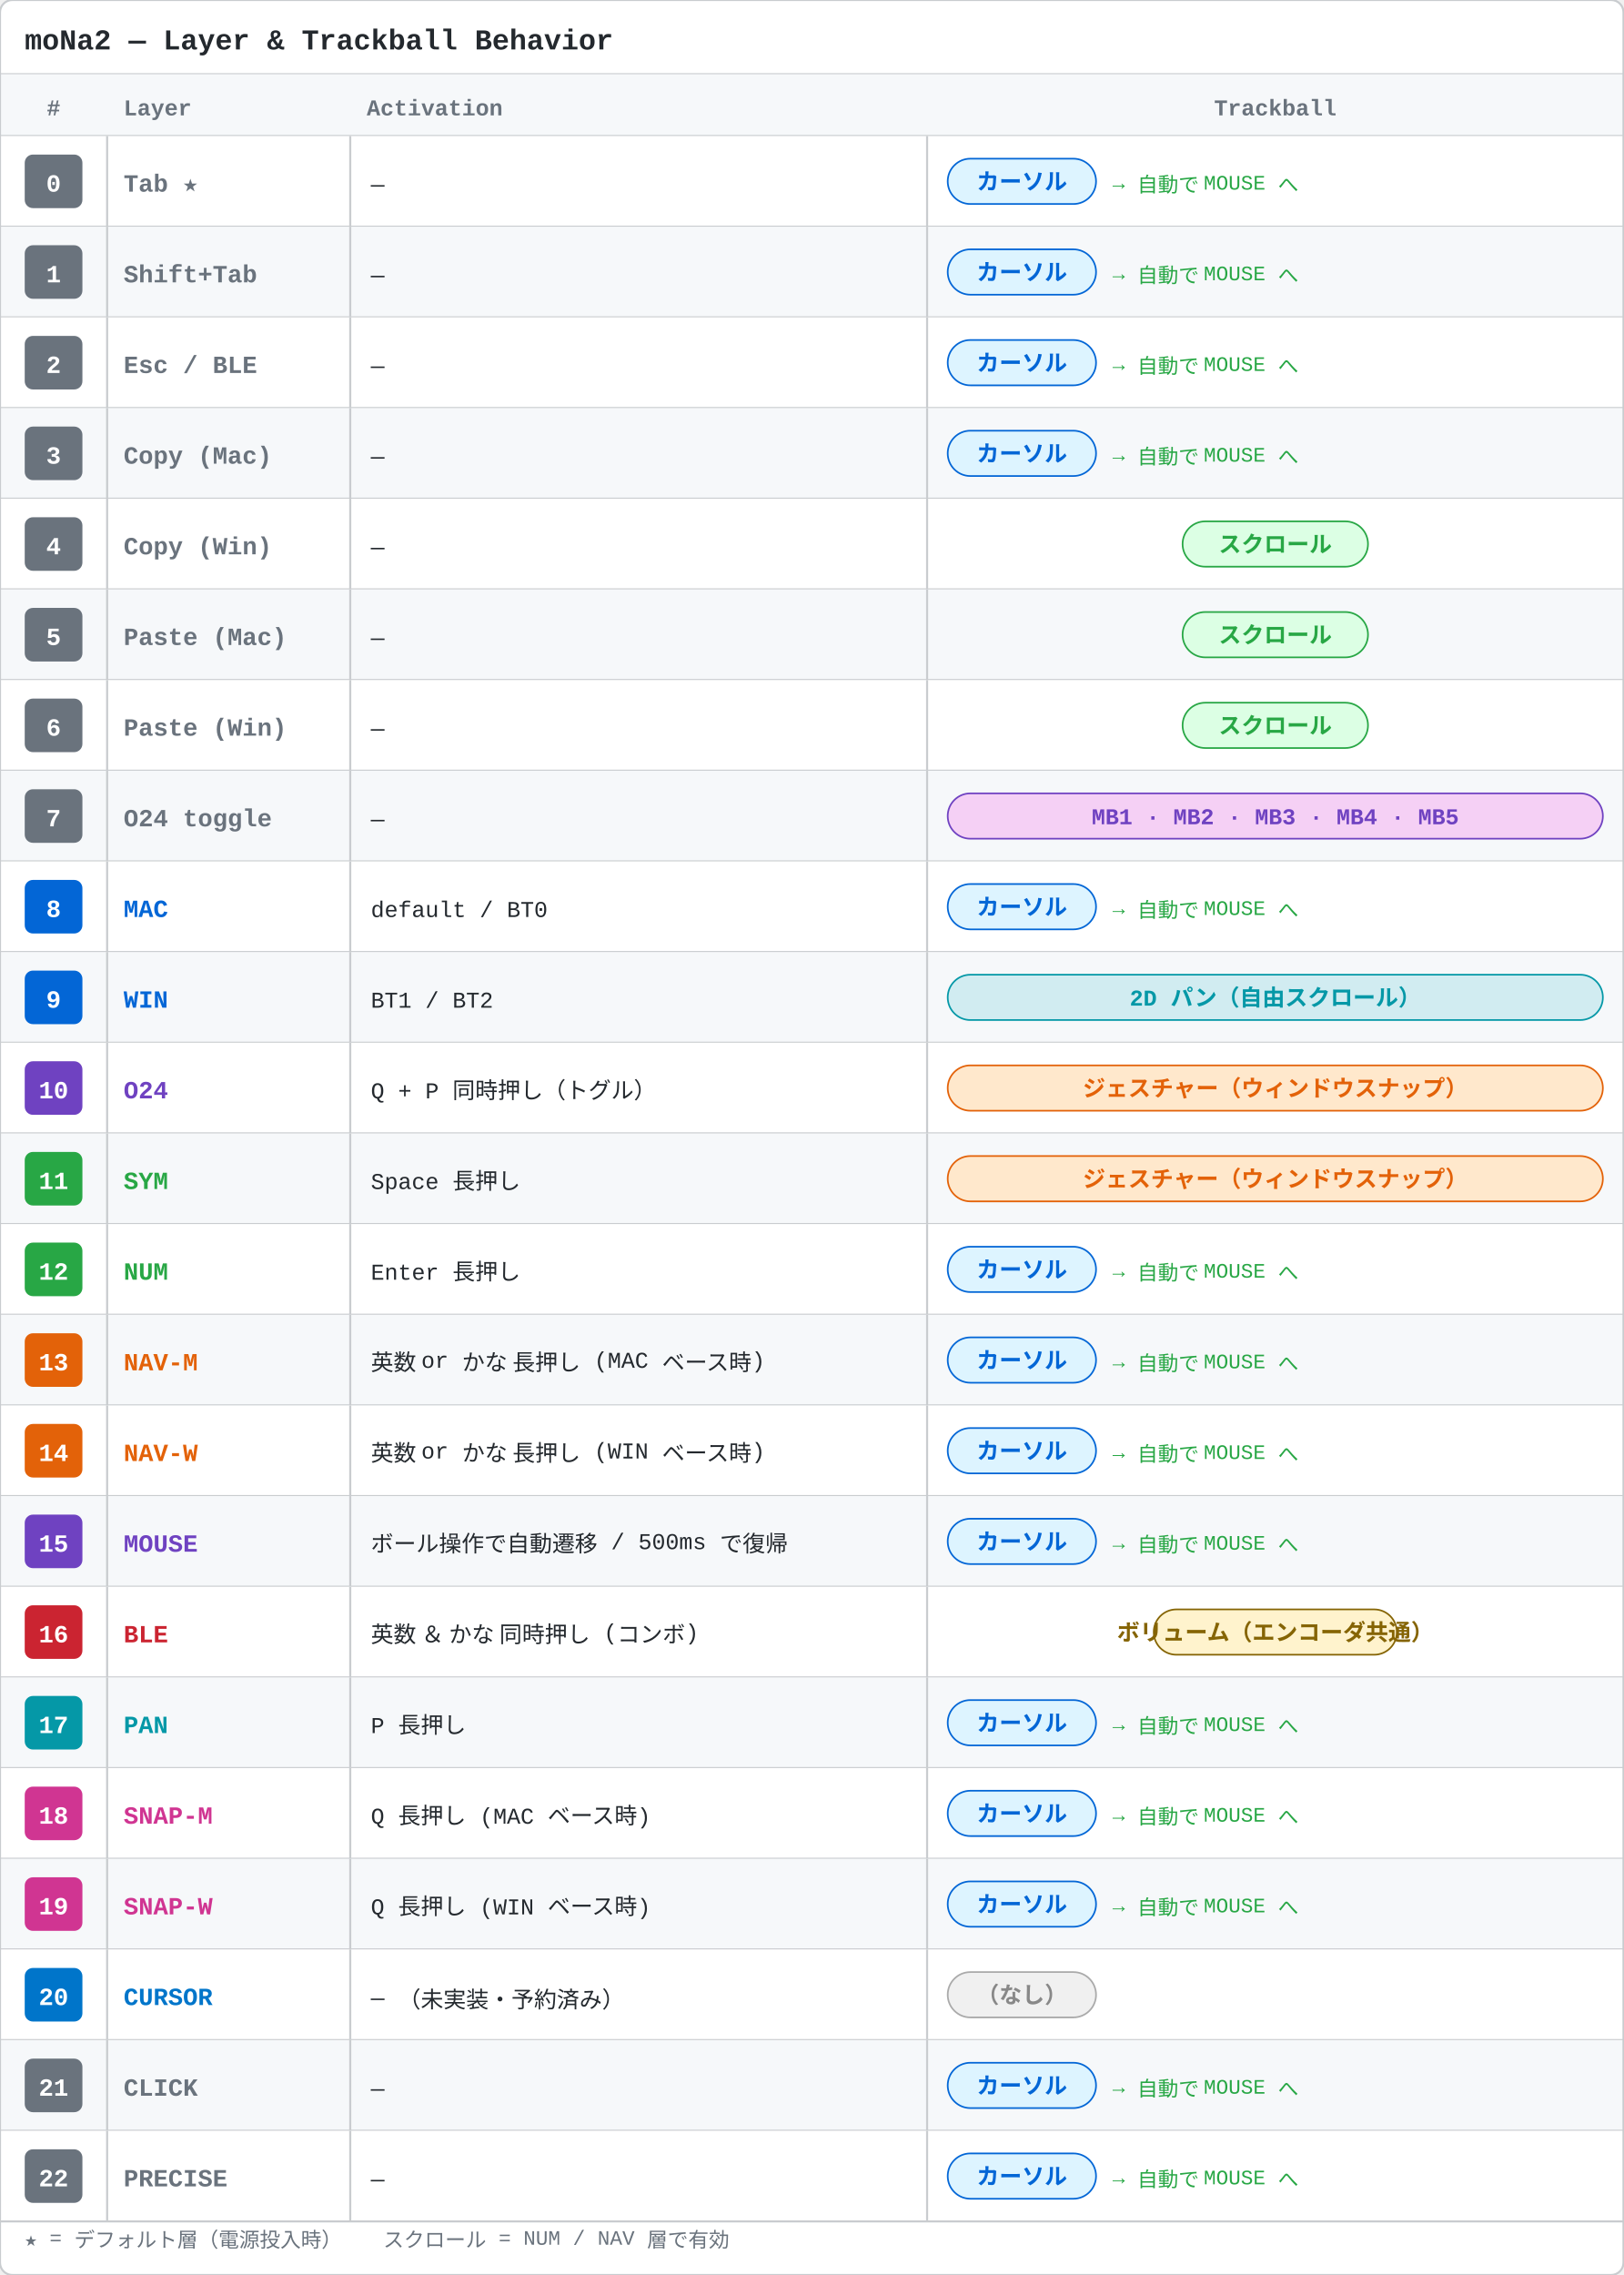
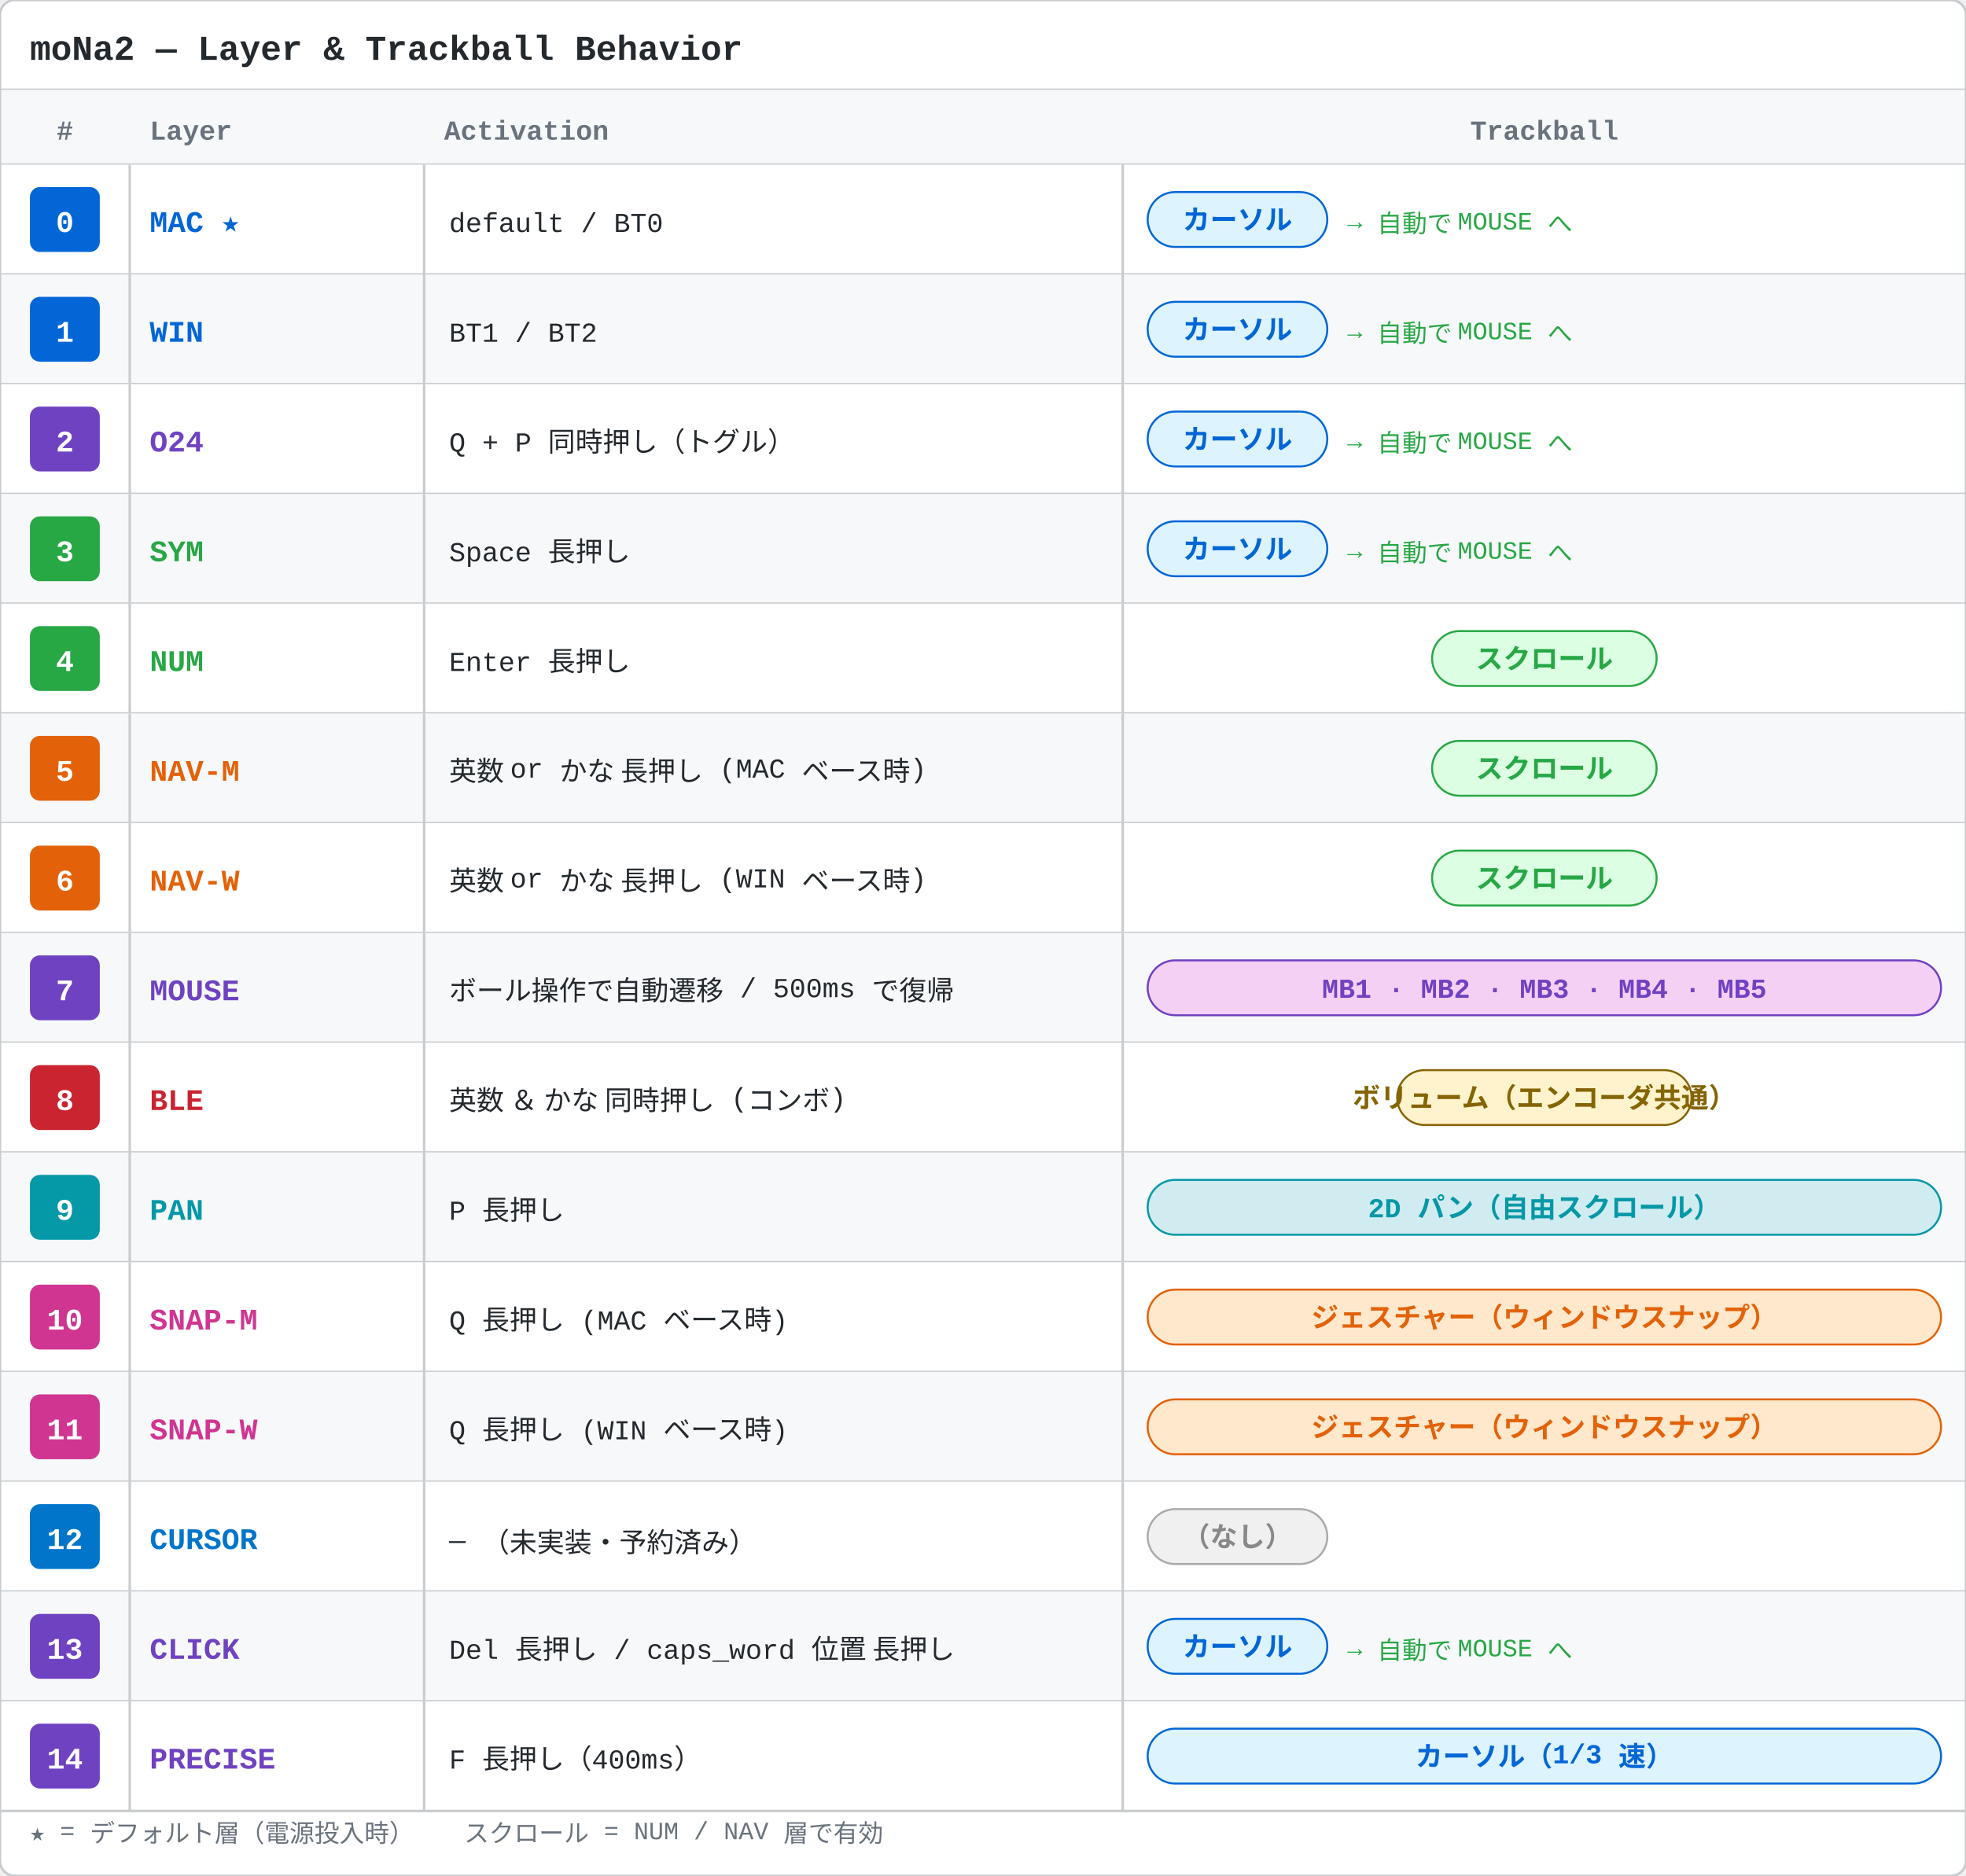
- <svg xmlns="http://www.w3.org/2000/svg" width="788" height="1104" viewBox="0 0 788 1104">
-   <rect x="0" y="0" width="788" height="1104" fill="#ffffff" rx="6" />
+ <svg xmlns="http://www.w3.org/2000/svg" width="788" height="752" viewBox="0 0 788 752">
+   <rect x="0" y="0" width="788" height="752" fill="#ffffff" rx="6" />
  <text x="12" y="24" text-anchor="start" font-size="14" font-family="SFMono-Regular,Consolas,Liberation Mono,Menlo,monospace" font-weight="bold" fill="#24292e">moNa2 — Layer &amp; Trackball Behavior</text>
  <line x1="0" y1="36" x2="788" y2="36" stroke="#c9cccf" stroke-width="1" />
  <rect x="0" y="36" width="788" height="30" fill="#f6f8fa" />
  <text x="26" y="56" text-anchor="middle" font-size="11" font-family="SFMono-Regular,Consolas,Liberation Mono,Menlo,monospace" font-weight="bold" fill="#6a737d">#</text>
  <text x="60" y="56" text-anchor="start" font-size="11" font-family="SFMono-Regular,Consolas,Liberation Mono,Menlo,monospace" font-weight="bold" fill="#6a737d">Layer</text>
  <text x="178" y="56" text-anchor="start" font-size="11" font-family="SFMono-Regular,Consolas,Liberation Mono,Menlo,monospace" font-weight="bold" fill="#6a737d">Activation</text>
  <text x="619" y="56" text-anchor="middle" font-size="11" font-family="SFMono-Regular,Consolas,Liberation Mono,Menlo,monospace" font-weight="bold" fill="#6a737d">Trackball</text>
  <line x1="0" y1="66" x2="788" y2="66" stroke="#c9cccf" stroke-width="1" />
  <rect x="0" y="66" width="788" height="44" fill="#ffffff" />
  <line x1="0" y1="110" x2="788" y2="110" stroke="#c9cccf" stroke-width="1" />
-   <rect x="12" y="75" width="28" height="26" fill="#6a737d" rx="4" />
+   <rect x="12" y="75" width="28" height="26" fill="#0366d6" rx="4" />
  <text x="26" y="93" text-anchor="middle" font-size="12" font-family="SFMono-Regular,Consolas,Liberation Mono,Menlo,monospace" font-weight="bold" fill="#ffffff">0</text>
-   <text x="60" y="93" text-anchor="start" font-size="12" font-family="SFMono-Regular,Consolas,Liberation Mono,Menlo,monospace" font-weight="bold" fill="#6a737d">Tab ★</text>
-   <text x="180" y="93" text-anchor="start" font-size="11" font-family="SFMono-Regular,Consolas,Liberation Mono,Menlo,monospace" font-weight="normal" fill="#24292e">—</text>
+   <text x="60" y="93" text-anchor="start" font-size="12" font-family="SFMono-Regular,Consolas,Liberation Mono,Menlo,monospace" font-weight="bold" fill="#0366d6">MAC ★</text>
+   <text x="180" y="93" text-anchor="start" font-size="11" font-family="SFMono-Regular,Consolas,Liberation Mono,Menlo,monospace" font-weight="normal" fill="#24292e">default  /  BT0</text>
  <rect x="460" y="77" width="72" height="22" fill="#ddf4ff" rx="11" stroke="#0366d6" stroke-width="0.8" />
  <text x="496" y="92" text-anchor="middle" font-size="11" font-family="SFMono-Regular,Consolas,Liberation Mono,Menlo,monospace" font-weight="bold" fill="#0366d6">カーソル</text>
  <text x="540" y="92" text-anchor="start" font-size="10" font-family="SFMono-Regular,Consolas,Liberation Mono,Menlo,monospace" font-weight="normal" fill="#28a745">→ 自動で MOUSE へ</text>
  <line x1="52" y1="66" x2="52" y2="110" stroke="#c9cccf" stroke-width="1" />
  <line x1="170" y1="66" x2="170" y2="110" stroke="#c9cccf" stroke-width="1" />
  <line x1="450" y1="66" x2="450" y2="110" stroke="#c9cccf" stroke-width="1" />
  <rect x="0" y="110" width="788" height="44" fill="#f6f8fa" />
  <line x1="0" y1="154" x2="788" y2="154" stroke="#c9cccf" stroke-width="1" />
-   <rect x="12" y="119" width="28" height="26" fill="#6a737d" rx="4" />
+   <rect x="12" y="119" width="28" height="26" fill="#0366d6" rx="4" />
  <text x="26" y="137" text-anchor="middle" font-size="12" font-family="SFMono-Regular,Consolas,Liberation Mono,Menlo,monospace" font-weight="bold" fill="#ffffff">1</text>
-   <text x="60" y="137" text-anchor="start" font-size="12" font-family="SFMono-Regular,Consolas,Liberation Mono,Menlo,monospace" font-weight="bold" fill="#6a737d">Shift+Tab</text>
-   <text x="180" y="137" text-anchor="start" font-size="11" font-family="SFMono-Regular,Consolas,Liberation Mono,Menlo,monospace" font-weight="normal" fill="#24292e">—</text>
+   <text x="60" y="137" text-anchor="start" font-size="12" font-family="SFMono-Regular,Consolas,Liberation Mono,Menlo,monospace" font-weight="bold" fill="#0366d6">WIN</text>
+   <text x="180" y="137" text-anchor="start" font-size="11" font-family="SFMono-Regular,Consolas,Liberation Mono,Menlo,monospace" font-weight="normal" fill="#24292e">BT1  /  BT2</text>
  <rect x="460" y="121" width="72" height="22" fill="#ddf4ff" rx="11" stroke="#0366d6" stroke-width="0.8" />
  <text x="496" y="136" text-anchor="middle" font-size="11" font-family="SFMono-Regular,Consolas,Liberation Mono,Menlo,monospace" font-weight="bold" fill="#0366d6">カーソル</text>
  <text x="540" y="136" text-anchor="start" font-size="10" font-family="SFMono-Regular,Consolas,Liberation Mono,Menlo,monospace" font-weight="normal" fill="#28a745">→ 自動で MOUSE へ</text>
  <line x1="52" y1="110" x2="52" y2="154" stroke="#c9cccf" stroke-width="1" />
  <line x1="170" y1="110" x2="170" y2="154" stroke="#c9cccf" stroke-width="1" />
  <line x1="450" y1="110" x2="450" y2="154" stroke="#c9cccf" stroke-width="1" />
  <rect x="0" y="154" width="788" height="44" fill="#ffffff" />
  <line x1="0" y1="198" x2="788" y2="198" stroke="#c9cccf" stroke-width="1" />
-   <rect x="12" y="163" width="28" height="26" fill="#6a737d" rx="4" />
+   <rect x="12" y="163" width="28" height="26" fill="#6f42c1" rx="4" />
  <text x="26" y="181" text-anchor="middle" font-size="12" font-family="SFMono-Regular,Consolas,Liberation Mono,Menlo,monospace" font-weight="bold" fill="#ffffff">2</text>
-   <text x="60" y="181" text-anchor="start" font-size="12" font-family="SFMono-Regular,Consolas,Liberation Mono,Menlo,monospace" font-weight="bold" fill="#6a737d">Esc / BLE</text>
-   <text x="180" y="181" text-anchor="start" font-size="11" font-family="SFMono-Regular,Consolas,Liberation Mono,Menlo,monospace" font-weight="normal" fill="#24292e">—</text>
+   <text x="60" y="181" text-anchor="start" font-size="12" font-family="SFMono-Regular,Consolas,Liberation Mono,Menlo,monospace" font-weight="bold" fill="#6f42c1">O24</text>
+   <text x="180" y="181" text-anchor="start" font-size="11" font-family="SFMono-Regular,Consolas,Liberation Mono,Menlo,monospace" font-weight="normal" fill="#24292e">Q + P 同時押し（トグル）</text>
  <rect x="460" y="165" width="72" height="22" fill="#ddf4ff" rx="11" stroke="#0366d6" stroke-width="0.8" />
  <text x="496" y="180" text-anchor="middle" font-size="11" font-family="SFMono-Regular,Consolas,Liberation Mono,Menlo,monospace" font-weight="bold" fill="#0366d6">カーソル</text>
  <text x="540" y="180" text-anchor="start" font-size="10" font-family="SFMono-Regular,Consolas,Liberation Mono,Menlo,monospace" font-weight="normal" fill="#28a745">→ 自動で MOUSE へ</text>
  <line x1="52" y1="154" x2="52" y2="198" stroke="#c9cccf" stroke-width="1" />
  <line x1="170" y1="154" x2="170" y2="198" stroke="#c9cccf" stroke-width="1" />
  <line x1="450" y1="154" x2="450" y2="198" stroke="#c9cccf" stroke-width="1" />
  <rect x="0" y="198" width="788" height="44" fill="#f6f8fa" />
  <line x1="0" y1="242" x2="788" y2="242" stroke="#c9cccf" stroke-width="1" />
-   <rect x="12" y="207" width="28" height="26" fill="#6a737d" rx="4" />
+   <rect x="12" y="207" width="28" height="26" fill="#28a745" rx="4" />
  <text x="26" y="225" text-anchor="middle" font-size="12" font-family="SFMono-Regular,Consolas,Liberation Mono,Menlo,monospace" font-weight="bold" fill="#ffffff">3</text>
-   <text x="60" y="225" text-anchor="start" font-size="12" font-family="SFMono-Regular,Consolas,Liberation Mono,Menlo,monospace" font-weight="bold" fill="#6a737d">Copy (Mac)</text>
-   <text x="180" y="225" text-anchor="start" font-size="11" font-family="SFMono-Regular,Consolas,Liberation Mono,Menlo,monospace" font-weight="normal" fill="#24292e">—</text>
+   <text x="60" y="225" text-anchor="start" font-size="12" font-family="SFMono-Regular,Consolas,Liberation Mono,Menlo,monospace" font-weight="bold" fill="#28a745">SYM</text>
+   <text x="180" y="225" text-anchor="start" font-size="11" font-family="SFMono-Regular,Consolas,Liberation Mono,Menlo,monospace" font-weight="normal" fill="#24292e">Space 長押し</text>
  <rect x="460" y="209" width="72" height="22" fill="#ddf4ff" rx="11" stroke="#0366d6" stroke-width="0.8" />
  <text x="496" y="224" text-anchor="middle" font-size="11" font-family="SFMono-Regular,Consolas,Liberation Mono,Menlo,monospace" font-weight="bold" fill="#0366d6">カーソル</text>
  <text x="540" y="224" text-anchor="start" font-size="10" font-family="SFMono-Regular,Consolas,Liberation Mono,Menlo,monospace" font-weight="normal" fill="#28a745">→ 自動で MOUSE へ</text>
  <line x1="52" y1="198" x2="52" y2="242" stroke="#c9cccf" stroke-width="1" />
  <line x1="170" y1="198" x2="170" y2="242" stroke="#c9cccf" stroke-width="1" />
  <line x1="450" y1="198" x2="450" y2="242" stroke="#c9cccf" stroke-width="1" />
  <rect x="0" y="242" width="788" height="44" fill="#ffffff" />
  <line x1="0" y1="286" x2="788" y2="286" stroke="#c9cccf" stroke-width="1" />
-   <rect x="12" y="251" width="28" height="26" fill="#6a737d" rx="4" />
+   <rect x="12" y="251" width="28" height="26" fill="#28a745" rx="4" />
  <text x="26" y="269" text-anchor="middle" font-size="12" font-family="SFMono-Regular,Consolas,Liberation Mono,Menlo,monospace" font-weight="bold" fill="#ffffff">4</text>
-   <text x="60" y="269" text-anchor="start" font-size="12" font-family="SFMono-Regular,Consolas,Liberation Mono,Menlo,monospace" font-weight="bold" fill="#6a737d">Copy (Win)</text>
-   <text x="180" y="269" text-anchor="start" font-size="11" font-family="SFMono-Regular,Consolas,Liberation Mono,Menlo,monospace" font-weight="normal" fill="#24292e">—</text>
+   <text x="60" y="269" text-anchor="start" font-size="12" font-family="SFMono-Regular,Consolas,Liberation Mono,Menlo,monospace" font-weight="bold" fill="#28a745">NUM</text>
+   <text x="180" y="269" text-anchor="start" font-size="11" font-family="SFMono-Regular,Consolas,Liberation Mono,Menlo,monospace" font-weight="normal" fill="#24292e">Enter 長押し</text>
  <rect x="574" y="253" width="90" height="22" fill="#dcffe4" rx="11" stroke="#28a745" stroke-width="0.8" />
  <text x="619" y="268" text-anchor="middle" font-size="11" font-family="SFMono-Regular,Consolas,Liberation Mono,Menlo,monospace" font-weight="bold" fill="#28a745">スクロール</text>
  <line x1="52" y1="242" x2="52" y2="286" stroke="#c9cccf" stroke-width="1" />
  <line x1="170" y1="242" x2="170" y2="286" stroke="#c9cccf" stroke-width="1" />
  <line x1="450" y1="242" x2="450" y2="286" stroke="#c9cccf" stroke-width="1" />
  <rect x="0" y="286" width="788" height="44" fill="#f6f8fa" />
  <line x1="0" y1="330" x2="788" y2="330" stroke="#c9cccf" stroke-width="1" />
-   <rect x="12" y="295" width="28" height="26" fill="#6a737d" rx="4" />
+   <rect x="12" y="295" width="28" height="26" fill="#e36209" rx="4" />
  <text x="26" y="313" text-anchor="middle" font-size="12" font-family="SFMono-Regular,Consolas,Liberation Mono,Menlo,monospace" font-weight="bold" fill="#ffffff">5</text>
-   <text x="60" y="313" text-anchor="start" font-size="12" font-family="SFMono-Regular,Consolas,Liberation Mono,Menlo,monospace" font-weight="bold" fill="#6a737d">Paste (Mac)</text>
-   <text x="180" y="313" text-anchor="start" font-size="11" font-family="SFMono-Regular,Consolas,Liberation Mono,Menlo,monospace" font-weight="normal" fill="#24292e">—</text>
+   <text x="60" y="313" text-anchor="start" font-size="12" font-family="SFMono-Regular,Consolas,Liberation Mono,Menlo,monospace" font-weight="bold" fill="#e36209">NAV-M</text>
+   <text x="180" y="313" text-anchor="start" font-size="11" font-family="SFMono-Regular,Consolas,Liberation Mono,Menlo,monospace" font-weight="normal" fill="#24292e">英数 or かな 長押し  (MAC ベース時)</text>
  <rect x="574" y="297" width="90" height="22" fill="#dcffe4" rx="11" stroke="#28a745" stroke-width="0.8" />
  <text x="619" y="312" text-anchor="middle" font-size="11" font-family="SFMono-Regular,Consolas,Liberation Mono,Menlo,monospace" font-weight="bold" fill="#28a745">スクロール</text>
  <line x1="52" y1="286" x2="52" y2="330" stroke="#c9cccf" stroke-width="1" />
  <line x1="170" y1="286" x2="170" y2="330" stroke="#c9cccf" stroke-width="1" />
  <line x1="450" y1="286" x2="450" y2="330" stroke="#c9cccf" stroke-width="1" />
  <rect x="0" y="330" width="788" height="44" fill="#ffffff" />
  <line x1="0" y1="374" x2="788" y2="374" stroke="#c9cccf" stroke-width="1" />
-   <rect x="12" y="339" width="28" height="26" fill="#6a737d" rx="4" />
+   <rect x="12" y="339" width="28" height="26" fill="#e36209" rx="4" />
  <text x="26" y="357" text-anchor="middle" font-size="12" font-family="SFMono-Regular,Consolas,Liberation Mono,Menlo,monospace" font-weight="bold" fill="#ffffff">6</text>
-   <text x="60" y="357" text-anchor="start" font-size="12" font-family="SFMono-Regular,Consolas,Liberation Mono,Menlo,monospace" font-weight="bold" fill="#6a737d">Paste (Win)</text>
-   <text x="180" y="357" text-anchor="start" font-size="11" font-family="SFMono-Regular,Consolas,Liberation Mono,Menlo,monospace" font-weight="normal" fill="#24292e">—</text>
+   <text x="60" y="357" text-anchor="start" font-size="12" font-family="SFMono-Regular,Consolas,Liberation Mono,Menlo,monospace" font-weight="bold" fill="#e36209">NAV-W</text>
+   <text x="180" y="357" text-anchor="start" font-size="11" font-family="SFMono-Regular,Consolas,Liberation Mono,Menlo,monospace" font-weight="normal" fill="#24292e">英数 or かな 長押し  (WIN ベース時)</text>
  <rect x="574" y="341" width="90" height="22" fill="#dcffe4" rx="11" stroke="#28a745" stroke-width="0.8" />
  <text x="619" y="356" text-anchor="middle" font-size="11" font-family="SFMono-Regular,Consolas,Liberation Mono,Menlo,monospace" font-weight="bold" fill="#28a745">スクロール</text>
  <line x1="52" y1="330" x2="52" y2="374" stroke="#c9cccf" stroke-width="1" />
  <line x1="170" y1="330" x2="170" y2="374" stroke="#c9cccf" stroke-width="1" />
  <line x1="450" y1="330" x2="450" y2="374" stroke="#c9cccf" stroke-width="1" />
  <rect x="0" y="374" width="788" height="44" fill="#f6f8fa" />
  <line x1="0" y1="418" x2="788" y2="418" stroke="#c9cccf" stroke-width="1" />
-   <rect x="12" y="383" width="28" height="26" fill="#6a737d" rx="4" />
+   <rect x="12" y="383" width="28" height="26" fill="#6f42c1" rx="4" />
  <text x="26" y="401" text-anchor="middle" font-size="12" font-family="SFMono-Regular,Consolas,Liberation Mono,Menlo,monospace" font-weight="bold" fill="#ffffff">7</text>
-   <text x="60" y="401" text-anchor="start" font-size="12" font-family="SFMono-Regular,Consolas,Liberation Mono,Menlo,monospace" font-weight="bold" fill="#6a737d">O24 toggle</text>
-   <text x="180" y="401" text-anchor="start" font-size="11" font-family="SFMono-Regular,Consolas,Liberation Mono,Menlo,monospace" font-weight="normal" fill="#24292e">—</text>
+   <text x="60" y="401" text-anchor="start" font-size="12" font-family="SFMono-Regular,Consolas,Liberation Mono,Menlo,monospace" font-weight="bold" fill="#6f42c1">MOUSE</text>
+   <text x="180" y="401" text-anchor="start" font-size="11" font-family="SFMono-Regular,Consolas,Liberation Mono,Menlo,monospace" font-weight="normal" fill="#24292e">ボール操作で自動遷移  /  500ms で復帰</text>
  <rect x="460" y="385" width="318" height="22" fill="#f5d0f5" rx="11" stroke="#6f42c1" stroke-width="0.8" />
  <text x="619" y="400" text-anchor="middle" font-size="11" font-family="SFMono-Regular,Consolas,Liberation Mono,Menlo,monospace" font-weight="bold" fill="#6f42c1">MB1 · MB2 · MB3 · MB4 · MB5</text>
  <line x1="52" y1="374" x2="52" y2="418" stroke="#c9cccf" stroke-width="1" />
  <line x1="170" y1="374" x2="170" y2="418" stroke="#c9cccf" stroke-width="1" />
  <line x1="450" y1="374" x2="450" y2="418" stroke="#c9cccf" stroke-width="1" />
  <rect x="0" y="418" width="788" height="44" fill="#ffffff" />
  <line x1="0" y1="462" x2="788" y2="462" stroke="#c9cccf" stroke-width="1" />
-   <rect x="12" y="427" width="28" height="26" fill="#0366d6" rx="4" />
+   <rect x="12" y="427" width="28" height="26" fill="#cb2431" rx="4" />
  <text x="26" y="445" text-anchor="middle" font-size="12" font-family="SFMono-Regular,Consolas,Liberation Mono,Menlo,monospace" font-weight="bold" fill="#ffffff">8</text>
-   <text x="60" y="445" text-anchor="start" font-size="12" font-family="SFMono-Regular,Consolas,Liberation Mono,Menlo,monospace" font-weight="bold" fill="#0366d6">MAC</text>
-   <text x="180" y="445" text-anchor="start" font-size="11" font-family="SFMono-Regular,Consolas,Liberation Mono,Menlo,monospace" font-weight="normal" fill="#24292e">default  /  BT0</text>
-   <rect x="460" y="429" width="72" height="22" fill="#ddf4ff" rx="11" stroke="#0366d6" stroke-width="0.8" />
-   <text x="496" y="444" text-anchor="middle" font-size="11" font-family="SFMono-Regular,Consolas,Liberation Mono,Menlo,monospace" font-weight="bold" fill="#0366d6">カーソル</text>
-   <text x="540" y="444" text-anchor="start" font-size="10" font-family="SFMono-Regular,Consolas,Liberation Mono,Menlo,monospace" font-weight="normal" fill="#28a745">→ 自動で MOUSE へ</text>
+   <text x="60" y="445" text-anchor="start" font-size="12" font-family="SFMono-Regular,Consolas,Liberation Mono,Menlo,monospace" font-weight="bold" fill="#cb2431">BLE</text>
+   <text x="180" y="445" text-anchor="start" font-size="11" font-family="SFMono-Regular,Consolas,Liberation Mono,Menlo,monospace" font-weight="normal" fill="#24292e">英数 ＆ かな  同時押し (コンボ)</text>
+   <rect x="560" y="429" width="118" height="22" fill="#fff3cd" rx="11" stroke="#856404" stroke-width="0.8" />
+   <text x="619" y="444" text-anchor="middle" font-size="11" font-family="SFMono-Regular,Consolas,Liberation Mono,Menlo,monospace" font-weight="bold" fill="#856404">ボリューム（エンコーダ共通）</text>
  <line x1="52" y1="418" x2="52" y2="462" stroke="#c9cccf" stroke-width="1" />
  <line x1="170" y1="418" x2="170" y2="462" stroke="#c9cccf" stroke-width="1" />
  <line x1="450" y1="418" x2="450" y2="462" stroke="#c9cccf" stroke-width="1" />
  <rect x="0" y="462" width="788" height="44" fill="#f6f8fa" />
  <line x1="0" y1="506" x2="788" y2="506" stroke="#c9cccf" stroke-width="1" />
-   <rect x="12" y="471" width="28" height="26" fill="#0366d6" rx="4" />
+   <rect x="12" y="471" width="28" height="26" fill="#0598a7" rx="4" />
  <text x="26" y="489" text-anchor="middle" font-size="12" font-family="SFMono-Regular,Consolas,Liberation Mono,Menlo,monospace" font-weight="bold" fill="#ffffff">9</text>
-   <text x="60" y="489" text-anchor="start" font-size="12" font-family="SFMono-Regular,Consolas,Liberation Mono,Menlo,monospace" font-weight="bold" fill="#0366d6">WIN</text>
-   <text x="180" y="489" text-anchor="start" font-size="11" font-family="SFMono-Regular,Consolas,Liberation Mono,Menlo,monospace" font-weight="normal" fill="#24292e">BT1  /  BT2</text>
+   <text x="60" y="489" text-anchor="start" font-size="12" font-family="SFMono-Regular,Consolas,Liberation Mono,Menlo,monospace" font-weight="bold" fill="#0598a7">PAN</text>
+   <text x="180" y="489" text-anchor="start" font-size="11" font-family="SFMono-Regular,Consolas,Liberation Mono,Menlo,monospace" font-weight="normal" fill="#24292e">P 長押し</text>
  <rect x="460" y="473" width="318" height="22" fill="#d1ecf1" rx="11" stroke="#0598a7" stroke-width="0.8" />
  <text x="619" y="488" text-anchor="middle" font-size="11" font-family="SFMono-Regular,Consolas,Liberation Mono,Menlo,monospace" font-weight="bold" fill="#0598a7">2D パン（自由スクロール）</text>
  <line x1="52" y1="462" x2="52" y2="506" stroke="#c9cccf" stroke-width="1" />
  <line x1="170" y1="462" x2="170" y2="506" stroke="#c9cccf" stroke-width="1" />
  <line x1="450" y1="462" x2="450" y2="506" stroke="#c9cccf" stroke-width="1" />
  <rect x="0" y="506" width="788" height="44" fill="#ffffff" />
  <line x1="0" y1="550" x2="788" y2="550" stroke="#c9cccf" stroke-width="1" />
-   <rect x="12" y="515" width="28" height="26" fill="#6f42c1" rx="4" />
+   <rect x="12" y="515" width="28" height="26" fill="#d03592" rx="4" />
  <text x="26" y="533" text-anchor="middle" font-size="12" font-family="SFMono-Regular,Consolas,Liberation Mono,Menlo,monospace" font-weight="bold" fill="#ffffff">10</text>
-   <text x="60" y="533" text-anchor="start" font-size="12" font-family="SFMono-Regular,Consolas,Liberation Mono,Menlo,monospace" font-weight="bold" fill="#6f42c1">O24</text>
-   <text x="180" y="533" text-anchor="start" font-size="11" font-family="SFMono-Regular,Consolas,Liberation Mono,Menlo,monospace" font-weight="normal" fill="#24292e">Q + P 同時押し（トグル）</text>
+   <text x="60" y="533" text-anchor="start" font-size="12" font-family="SFMono-Regular,Consolas,Liberation Mono,Menlo,monospace" font-weight="bold" fill="#d03592">SNAP-M</text>
+   <text x="180" y="533" text-anchor="start" font-size="11" font-family="SFMono-Regular,Consolas,Liberation Mono,Menlo,monospace" font-weight="normal" fill="#24292e">Q 長押し  (MAC ベース時)</text>
  <rect x="460" y="517" width="318" height="22" fill="#ffe8cc" rx="11" stroke="#e36209" stroke-width="0.8" />
  <text x="619" y="532" text-anchor="middle" font-size="11" font-family="SFMono-Regular,Consolas,Liberation Mono,Menlo,monospace" font-weight="bold" fill="#e36209">ジェスチャー（ウィンドウスナップ）</text>
  <line x1="52" y1="506" x2="52" y2="550" stroke="#c9cccf" stroke-width="1" />
  <line x1="170" y1="506" x2="170" y2="550" stroke="#c9cccf" stroke-width="1" />
  <line x1="450" y1="506" x2="450" y2="550" stroke="#c9cccf" stroke-width="1" />
  <rect x="0" y="550" width="788" height="44" fill="#f6f8fa" />
  <line x1="0" y1="594" x2="788" y2="594" stroke="#c9cccf" stroke-width="1" />
-   <rect x="12" y="559" width="28" height="26" fill="#28a745" rx="4" />
+   <rect x="12" y="559" width="28" height="26" fill="#d03592" rx="4" />
  <text x="26" y="577" text-anchor="middle" font-size="12" font-family="SFMono-Regular,Consolas,Liberation Mono,Menlo,monospace" font-weight="bold" fill="#ffffff">11</text>
-   <text x="60" y="577" text-anchor="start" font-size="12" font-family="SFMono-Regular,Consolas,Liberation Mono,Menlo,monospace" font-weight="bold" fill="#28a745">SYM</text>
-   <text x="180" y="577" text-anchor="start" font-size="11" font-family="SFMono-Regular,Consolas,Liberation Mono,Menlo,monospace" font-weight="normal" fill="#24292e">Space 長押し</text>
+   <text x="60" y="577" text-anchor="start" font-size="12" font-family="SFMono-Regular,Consolas,Liberation Mono,Menlo,monospace" font-weight="bold" fill="#d03592">SNAP-W</text>
+   <text x="180" y="577" text-anchor="start" font-size="11" font-family="SFMono-Regular,Consolas,Liberation Mono,Menlo,monospace" font-weight="normal" fill="#24292e">Q 長押し  (WIN ベース時)</text>
  <rect x="460" y="561" width="318" height="22" fill="#ffe8cc" rx="11" stroke="#e36209" stroke-width="0.8" />
  <text x="619" y="576" text-anchor="middle" font-size="11" font-family="SFMono-Regular,Consolas,Liberation Mono,Menlo,monospace" font-weight="bold" fill="#e36209">ジェスチャー（ウィンドウスナップ）</text>
  <line x1="52" y1="550" x2="52" y2="594" stroke="#c9cccf" stroke-width="1" />
  <line x1="170" y1="550" x2="170" y2="594" stroke="#c9cccf" stroke-width="1" />
  <line x1="450" y1="550" x2="450" y2="594" stroke="#c9cccf" stroke-width="1" />
  <rect x="0" y="594" width="788" height="44" fill="#ffffff" />
  <line x1="0" y1="638" x2="788" y2="638" stroke="#c9cccf" stroke-width="1" />
-   <rect x="12" y="603" width="28" height="26" fill="#28a745" rx="4" />
+   <rect x="12" y="603" width="28" height="26" fill="#0075ca" rx="4" />
  <text x="26" y="621" text-anchor="middle" font-size="12" font-family="SFMono-Regular,Consolas,Liberation Mono,Menlo,monospace" font-weight="bold" fill="#ffffff">12</text>
-   <text x="60" y="621" text-anchor="start" font-size="12" font-family="SFMono-Regular,Consolas,Liberation Mono,Menlo,monospace" font-weight="bold" fill="#28a745">NUM</text>
-   <text x="180" y="621" text-anchor="start" font-size="11" font-family="SFMono-Regular,Consolas,Liberation Mono,Menlo,monospace" font-weight="normal" fill="#24292e">Enter 長押し</text>
-   <rect x="460" y="605" width="72" height="22" fill="#ddf4ff" rx="11" stroke="#0366d6" stroke-width="0.8" />
-   <text x="496" y="620" text-anchor="middle" font-size="11" font-family="SFMono-Regular,Consolas,Liberation Mono,Menlo,monospace" font-weight="bold" fill="#0366d6">カーソル</text>
-   <text x="540" y="620" text-anchor="start" font-size="10" font-family="SFMono-Regular,Consolas,Liberation Mono,Menlo,monospace" font-weight="normal" fill="#28a745">→ 自動で MOUSE へ</text>
+   <text x="60" y="621" text-anchor="start" font-size="12" font-family="SFMono-Regular,Consolas,Liberation Mono,Menlo,monospace" font-weight="bold" fill="#0075ca">CURSOR</text>
+   <text x="180" y="621" text-anchor="start" font-size="11" font-family="SFMono-Regular,Consolas,Liberation Mono,Menlo,monospace" font-weight="normal" fill="#24292e">— （未実装・予約済み）</text>
+   <rect x="460" y="605" width="72" height="22" fill="#f0f0f0" rx="11" stroke="#aaaaaa" stroke-width="0.8" />
+   <text x="496" y="620" text-anchor="middle" font-size="11" font-family="SFMono-Regular,Consolas,Liberation Mono,Menlo,monospace" font-weight="bold" fill="#888888">（なし）</text>
  <line x1="52" y1="594" x2="52" y2="638" stroke="#c9cccf" stroke-width="1" />
  <line x1="170" y1="594" x2="170" y2="638" stroke="#c9cccf" stroke-width="1" />
  <line x1="450" y1="594" x2="450" y2="638" stroke="#c9cccf" stroke-width="1" />
  <rect x="0" y="638" width="788" height="44" fill="#f6f8fa" />
  <line x1="0" y1="682" x2="788" y2="682" stroke="#c9cccf" stroke-width="1" />
-   <rect x="12" y="647" width="28" height="26" fill="#e36209" rx="4" />
+   <rect x="12" y="647" width="28" height="26" fill="#6f42c1" rx="4" />
  <text x="26" y="665" text-anchor="middle" font-size="12" font-family="SFMono-Regular,Consolas,Liberation Mono,Menlo,monospace" font-weight="bold" fill="#ffffff">13</text>
-   <text x="60" y="665" text-anchor="start" font-size="12" font-family="SFMono-Regular,Consolas,Liberation Mono,Menlo,monospace" font-weight="bold" fill="#e36209">NAV-M</text>
-   <text x="180" y="665" text-anchor="start" font-size="11" font-family="SFMono-Regular,Consolas,Liberation Mono,Menlo,monospace" font-weight="normal" fill="#24292e">英数 or かな 長押し  (MAC ベース時)</text>
+   <text x="60" y="665" text-anchor="start" font-size="12" font-family="SFMono-Regular,Consolas,Liberation Mono,Menlo,monospace" font-weight="bold" fill="#6f42c1">CLICK</text>
+   <text x="180" y="665" text-anchor="start" font-size="11" font-family="SFMono-Regular,Consolas,Liberation Mono,Menlo,monospace" font-weight="normal" fill="#24292e">Del 長押し  /  caps_word 位置 長押し</text>
  <rect x="460" y="649" width="72" height="22" fill="#ddf4ff" rx="11" stroke="#0366d6" stroke-width="0.8" />
  <text x="496" y="664" text-anchor="middle" font-size="11" font-family="SFMono-Regular,Consolas,Liberation Mono,Menlo,monospace" font-weight="bold" fill="#0366d6">カーソル</text>
  <text x="540" y="664" text-anchor="start" font-size="10" font-family="SFMono-Regular,Consolas,Liberation Mono,Menlo,monospace" font-weight="normal" fill="#28a745">→ 自動で MOUSE へ</text>
  <line x1="52" y1="638" x2="52" y2="682" stroke="#c9cccf" stroke-width="1" />
  <line x1="170" y1="638" x2="170" y2="682" stroke="#c9cccf" stroke-width="1" />
  <line x1="450" y1="638" x2="450" y2="682" stroke="#c9cccf" stroke-width="1" />
  <rect x="0" y="682" width="788" height="44" fill="#ffffff" />
  <line x1="0" y1="726" x2="788" y2="726" stroke="#c9cccf" stroke-width="1" />
-   <rect x="12" y="691" width="28" height="26" fill="#e36209" rx="4" />
+   <rect x="12" y="691" width="28" height="26" fill="#6f42c1" rx="4" />
  <text x="26" y="709" text-anchor="middle" font-size="12" font-family="SFMono-Regular,Consolas,Liberation Mono,Menlo,monospace" font-weight="bold" fill="#ffffff">14</text>
-   <text x="60" y="709" text-anchor="start" font-size="12" font-family="SFMono-Regular,Consolas,Liberation Mono,Menlo,monospace" font-weight="bold" fill="#e36209">NAV-W</text>
-   <text x="180" y="709" text-anchor="start" font-size="11" font-family="SFMono-Regular,Consolas,Liberation Mono,Menlo,monospace" font-weight="normal" fill="#24292e">英数 or かな 長押し  (WIN ベース時)</text>
-   <rect x="460" y="693" width="72" height="22" fill="#ddf4ff" rx="11" stroke="#0366d6" stroke-width="0.8" />
-   <text x="496" y="708" text-anchor="middle" font-size="11" font-family="SFMono-Regular,Consolas,Liberation Mono,Menlo,monospace" font-weight="bold" fill="#0366d6">カーソル</text>
-   <text x="540" y="708" text-anchor="start" font-size="10" font-family="SFMono-Regular,Consolas,Liberation Mono,Menlo,monospace" font-weight="normal" fill="#28a745">→ 自動で MOUSE へ</text>
+   <text x="60" y="709" text-anchor="start" font-size="12" font-family="SFMono-Regular,Consolas,Liberation Mono,Menlo,monospace" font-weight="bold" fill="#6f42c1">PRECISE</text>
+   <text x="180" y="709" text-anchor="start" font-size="11" font-family="SFMono-Regular,Consolas,Liberation Mono,Menlo,monospace" font-weight="normal" fill="#24292e">F 長押し（400ms）</text>
+   <rect x="460" y="693" width="318" height="22" fill="#ddf4ff" rx="11" stroke="#0366d6" stroke-width="0.8" />
+   <text x="619" y="708" text-anchor="middle" font-size="11" font-family="SFMono-Regular,Consolas,Liberation Mono,Menlo,monospace" font-weight="bold" fill="#0366d6">カーソル（1/3 速）</text>
  <line x1="52" y1="682" x2="52" y2="726" stroke="#c9cccf" stroke-width="1" />
  <line x1="170" y1="682" x2="170" y2="726" stroke="#c9cccf" stroke-width="1" />
  <line x1="450" y1="682" x2="450" y2="726" stroke="#c9cccf" stroke-width="1" />
-   <rect x="0" y="726" width="788" height="44" fill="#f6f8fa" />
-   <line x1="0" y1="770" x2="788" y2="770" stroke="#c9cccf" stroke-width="1" />
-   <rect x="12" y="735" width="28" height="26" fill="#6f42c1" rx="4" />
-   <text x="26" y="753" text-anchor="middle" font-size="12" font-family="SFMono-Regular,Consolas,Liberation Mono,Menlo,monospace" font-weight="bold" fill="#ffffff">15</text>
-   <text x="60" y="753" text-anchor="start" font-size="12" font-family="SFMono-Regular,Consolas,Liberation Mono,Menlo,monospace" font-weight="bold" fill="#6f42c1">MOUSE</text>
-   <text x="180" y="753" text-anchor="start" font-size="11" font-family="SFMono-Regular,Consolas,Liberation Mono,Menlo,monospace" font-weight="normal" fill="#24292e">ボール操作で自動遷移  /  500ms で復帰</text>
-   <rect x="460" y="737" width="72" height="22" fill="#ddf4ff" rx="11" stroke="#0366d6" stroke-width="0.8" />
-   <text x="496" y="752" text-anchor="middle" font-size="11" font-family="SFMono-Regular,Consolas,Liberation Mono,Menlo,monospace" font-weight="bold" fill="#0366d6">カーソル</text>
-   <text x="540" y="752" text-anchor="start" font-size="10" font-family="SFMono-Regular,Consolas,Liberation Mono,Menlo,monospace" font-weight="normal" fill="#28a745">→ 自動で MOUSE へ</text>
-   <line x1="52" y1="726" x2="52" y2="770" stroke="#c9cccf" stroke-width="1" />
-   <line x1="170" y1="726" x2="170" y2="770" stroke="#c9cccf" stroke-width="1" />
-   <line x1="450" y1="726" x2="450" y2="770" stroke="#c9cccf" stroke-width="1" />
-   <rect x="0" y="770" width="788" height="44" fill="#ffffff" />
-   <line x1="0" y1="814" x2="788" y2="814" stroke="#c9cccf" stroke-width="1" />
-   <rect x="12" y="779" width="28" height="26" fill="#cb2431" rx="4" />
-   <text x="26" y="797" text-anchor="middle" font-size="12" font-family="SFMono-Regular,Consolas,Liberation Mono,Menlo,monospace" font-weight="bold" fill="#ffffff">16</text>
-   <text x="60" y="797" text-anchor="start" font-size="12" font-family="SFMono-Regular,Consolas,Liberation Mono,Menlo,monospace" font-weight="bold" fill="#cb2431">BLE</text>
-   <text x="180" y="797" text-anchor="start" font-size="11" font-family="SFMono-Regular,Consolas,Liberation Mono,Menlo,monospace" font-weight="normal" fill="#24292e">英数 ＆ かな  同時押し (コンボ)</text>
-   <rect x="560" y="781" width="118" height="22" fill="#fff3cd" rx="11" stroke="#856404" stroke-width="0.8" />
-   <text x="619" y="796" text-anchor="middle" font-size="11" font-family="SFMono-Regular,Consolas,Liberation Mono,Menlo,monospace" font-weight="bold" fill="#856404">ボリューム（エンコーダ共通）</text>
-   <line x1="52" y1="770" x2="52" y2="814" stroke="#c9cccf" stroke-width="1" />
-   <line x1="170" y1="770" x2="170" y2="814" stroke="#c9cccf" stroke-width="1" />
-   <line x1="450" y1="770" x2="450" y2="814" stroke="#c9cccf" stroke-width="1" />
-   <rect x="0" y="814" width="788" height="44" fill="#f6f8fa" />
-   <line x1="0" y1="858" x2="788" y2="858" stroke="#c9cccf" stroke-width="1" />
-   <rect x="12" y="823" width="28" height="26" fill="#0598a7" rx="4" />
-   <text x="26" y="841" text-anchor="middle" font-size="12" font-family="SFMono-Regular,Consolas,Liberation Mono,Menlo,monospace" font-weight="bold" fill="#ffffff">17</text>
-   <text x="60" y="841" text-anchor="start" font-size="12" font-family="SFMono-Regular,Consolas,Liberation Mono,Menlo,monospace" font-weight="bold" fill="#0598a7">PAN</text>
-   <text x="180" y="841" text-anchor="start" font-size="11" font-family="SFMono-Regular,Consolas,Liberation Mono,Menlo,monospace" font-weight="normal" fill="#24292e">P 長押し</text>
-   <rect x="460" y="825" width="72" height="22" fill="#ddf4ff" rx="11" stroke="#0366d6" stroke-width="0.8" />
-   <text x="496" y="840" text-anchor="middle" font-size="11" font-family="SFMono-Regular,Consolas,Liberation Mono,Menlo,monospace" font-weight="bold" fill="#0366d6">カーソル</text>
-   <text x="540" y="840" text-anchor="start" font-size="10" font-family="SFMono-Regular,Consolas,Liberation Mono,Menlo,monospace" font-weight="normal" fill="#28a745">→ 自動で MOUSE へ</text>
-   <line x1="52" y1="814" x2="52" y2="858" stroke="#c9cccf" stroke-width="1" />
-   <line x1="170" y1="814" x2="170" y2="858" stroke="#c9cccf" stroke-width="1" />
-   <line x1="450" y1="814" x2="450" y2="858" stroke="#c9cccf" stroke-width="1" />
-   <rect x="0" y="858" width="788" height="44" fill="#ffffff" />
-   <line x1="0" y1="902" x2="788" y2="902" stroke="#c9cccf" stroke-width="1" />
-   <rect x="12" y="867" width="28" height="26" fill="#d03592" rx="4" />
-   <text x="26" y="885" text-anchor="middle" font-size="12" font-family="SFMono-Regular,Consolas,Liberation Mono,Menlo,monospace" font-weight="bold" fill="#ffffff">18</text>
-   <text x="60" y="885" text-anchor="start" font-size="12" font-family="SFMono-Regular,Consolas,Liberation Mono,Menlo,monospace" font-weight="bold" fill="#d03592">SNAP-M</text>
-   <text x="180" y="885" text-anchor="start" font-size="11" font-family="SFMono-Regular,Consolas,Liberation Mono,Menlo,monospace" font-weight="normal" fill="#24292e">Q 長押し  (MAC ベース時)</text>
-   <rect x="460" y="869" width="72" height="22" fill="#ddf4ff" rx="11" stroke="#0366d6" stroke-width="0.8" />
-   <text x="496" y="884" text-anchor="middle" font-size="11" font-family="SFMono-Regular,Consolas,Liberation Mono,Menlo,monospace" font-weight="bold" fill="#0366d6">カーソル</text>
-   <text x="540" y="884" text-anchor="start" font-size="10" font-family="SFMono-Regular,Consolas,Liberation Mono,Menlo,monospace" font-weight="normal" fill="#28a745">→ 自動で MOUSE へ</text>
-   <line x1="52" y1="858" x2="52" y2="902" stroke="#c9cccf" stroke-width="1" />
-   <line x1="170" y1="858" x2="170" y2="902" stroke="#c9cccf" stroke-width="1" />
-   <line x1="450" y1="858" x2="450" y2="902" stroke="#c9cccf" stroke-width="1" />
-   <rect x="0" y="902" width="788" height="44" fill="#f6f8fa" />
-   <line x1="0" y1="946" x2="788" y2="946" stroke="#c9cccf" stroke-width="1" />
-   <rect x="12" y="911" width="28" height="26" fill="#d03592" rx="4" />
-   <text x="26" y="929" text-anchor="middle" font-size="12" font-family="SFMono-Regular,Consolas,Liberation Mono,Menlo,monospace" font-weight="bold" fill="#ffffff">19</text>
-   <text x="60" y="929" text-anchor="start" font-size="12" font-family="SFMono-Regular,Consolas,Liberation Mono,Menlo,monospace" font-weight="bold" fill="#d03592">SNAP-W</text>
-   <text x="180" y="929" text-anchor="start" font-size="11" font-family="SFMono-Regular,Consolas,Liberation Mono,Menlo,monospace" font-weight="normal" fill="#24292e">Q 長押し  (WIN ベース時)</text>
-   <rect x="460" y="913" width="72" height="22" fill="#ddf4ff" rx="11" stroke="#0366d6" stroke-width="0.8" />
-   <text x="496" y="928" text-anchor="middle" font-size="11" font-family="SFMono-Regular,Consolas,Liberation Mono,Menlo,monospace" font-weight="bold" fill="#0366d6">カーソル</text>
-   <text x="540" y="928" text-anchor="start" font-size="10" font-family="SFMono-Regular,Consolas,Liberation Mono,Menlo,monospace" font-weight="normal" fill="#28a745">→ 自動で MOUSE へ</text>
-   <line x1="52" y1="902" x2="52" y2="946" stroke="#c9cccf" stroke-width="1" />
-   <line x1="170" y1="902" x2="170" y2="946" stroke="#c9cccf" stroke-width="1" />
-   <line x1="450" y1="902" x2="450" y2="946" stroke="#c9cccf" stroke-width="1" />
-   <rect x="0" y="946" width="788" height="44" fill="#ffffff" />
-   <line x1="0" y1="990" x2="788" y2="990" stroke="#c9cccf" stroke-width="1" />
-   <rect x="12" y="955" width="28" height="26" fill="#0075ca" rx="4" />
-   <text x="26" y="973" text-anchor="middle" font-size="12" font-family="SFMono-Regular,Consolas,Liberation Mono,Menlo,monospace" font-weight="bold" fill="#ffffff">20</text>
-   <text x="60" y="973" text-anchor="start" font-size="12" font-family="SFMono-Regular,Consolas,Liberation Mono,Menlo,monospace" font-weight="bold" fill="#0075ca">CURSOR</text>
-   <text x="180" y="973" text-anchor="start" font-size="11" font-family="SFMono-Regular,Consolas,Liberation Mono,Menlo,monospace" font-weight="normal" fill="#24292e">— （未実装・予約済み）</text>
-   <rect x="460" y="957" width="72" height="22" fill="#f0f0f0" rx="11" stroke="#aaaaaa" stroke-width="0.8" />
-   <text x="496" y="972" text-anchor="middle" font-size="11" font-family="SFMono-Regular,Consolas,Liberation Mono,Menlo,monospace" font-weight="bold" fill="#888888">（なし）</text>
-   <line x1="52" y1="946" x2="52" y2="990" stroke="#c9cccf" stroke-width="1" />
-   <line x1="170" y1="946" x2="170" y2="990" stroke="#c9cccf" stroke-width="1" />
-   <line x1="450" y1="946" x2="450" y2="990" stroke="#c9cccf" stroke-width="1" />
-   <rect x="0" y="990" width="788" height="44" fill="#f6f8fa" />
-   <line x1="0" y1="1034" x2="788" y2="1034" stroke="#c9cccf" stroke-width="1" />
-   <rect x="12" y="999" width="28" height="26" fill="#6a737d" rx="4" />
-   <text x="26" y="1017" text-anchor="middle" font-size="12" font-family="SFMono-Regular,Consolas,Liberation Mono,Menlo,monospace" font-weight="bold" fill="#ffffff">21</text>
-   <text x="60" y="1017" text-anchor="start" font-size="12" font-family="SFMono-Regular,Consolas,Liberation Mono,Menlo,monospace" font-weight="bold" fill="#6a737d">CLICK</text>
-   <text x="180" y="1017" text-anchor="start" font-size="11" font-family="SFMono-Regular,Consolas,Liberation Mono,Menlo,monospace" font-weight="normal" fill="#24292e">—</text>
-   <rect x="460" y="1001" width="72" height="22" fill="#ddf4ff" rx="11" stroke="#0366d6" stroke-width="0.8" />
-   <text x="496" y="1016" text-anchor="middle" font-size="11" font-family="SFMono-Regular,Consolas,Liberation Mono,Menlo,monospace" font-weight="bold" fill="#0366d6">カーソル</text>
-   <text x="540" y="1016" text-anchor="start" font-size="10" font-family="SFMono-Regular,Consolas,Liberation Mono,Menlo,monospace" font-weight="normal" fill="#28a745">→ 自動で MOUSE へ</text>
-   <line x1="52" y1="990" x2="52" y2="1034" stroke="#c9cccf" stroke-width="1" />
-   <line x1="170" y1="990" x2="170" y2="1034" stroke="#c9cccf" stroke-width="1" />
-   <line x1="450" y1="990" x2="450" y2="1034" stroke="#c9cccf" stroke-width="1" />
-   <rect x="0" y="1034" width="788" height="44" fill="#ffffff" />
-   <line x1="0" y1="1078" x2="788" y2="1078" stroke="#c9cccf" stroke-width="1" />
-   <rect x="12" y="1043" width="28" height="26" fill="#6a737d" rx="4" />
-   <text x="26" y="1061" text-anchor="middle" font-size="12" font-family="SFMono-Regular,Consolas,Liberation Mono,Menlo,monospace" font-weight="bold" fill="#ffffff">22</text>
-   <text x="60" y="1061" text-anchor="start" font-size="12" font-family="SFMono-Regular,Consolas,Liberation Mono,Menlo,monospace" font-weight="bold" fill="#6a737d">PRECISE</text>
-   <text x="180" y="1061" text-anchor="start" font-size="11" font-family="SFMono-Regular,Consolas,Liberation Mono,Menlo,monospace" font-weight="normal" fill="#24292e">—</text>
-   <rect x="460" y="1045" width="72" height="22" fill="#ddf4ff" rx="11" stroke="#0366d6" stroke-width="0.8" />
-   <text x="496" y="1060" text-anchor="middle" font-size="11" font-family="SFMono-Regular,Consolas,Liberation Mono,Menlo,monospace" font-weight="bold" fill="#0366d6">カーソル</text>
-   <text x="540" y="1060" text-anchor="start" font-size="10" font-family="SFMono-Regular,Consolas,Liberation Mono,Menlo,monospace" font-weight="normal" fill="#28a745">→ 自動で MOUSE へ</text>
-   <line x1="52" y1="1034" x2="52" y2="1078" stroke="#c9cccf" stroke-width="1" />
-   <line x1="170" y1="1034" x2="170" y2="1078" stroke="#c9cccf" stroke-width="1" />
-   <line x1="450" y1="1034" x2="450" y2="1078" stroke="#c9cccf" stroke-width="1" />
-   <rect x="0" y="0" width="788" height="1104" fill="none" rx="6" stroke="#c9cccf" stroke-width="1" />
-   <text x="12" y="1090" text-anchor="start" font-size="10" font-family="SFMono-Regular,Consolas,Liberation Mono,Menlo,monospace" font-weight="normal" fill="#6a737d">★ = デフォルト層（電源投入時）　　スクロール = NUM / NAV 層で有効</text>
+   <rect x="0" y="0" width="788" height="752" fill="none" rx="6" stroke="#c9cccf" stroke-width="1" />
+   <text x="12" y="738" text-anchor="start" font-size="10" font-family="SFMono-Regular,Consolas,Liberation Mono,Menlo,monospace" font-weight="normal" fill="#6a737d">★ = デフォルト層（電源投入時）　　スクロール = NUM / NAV 層で有効</text>
</svg>
